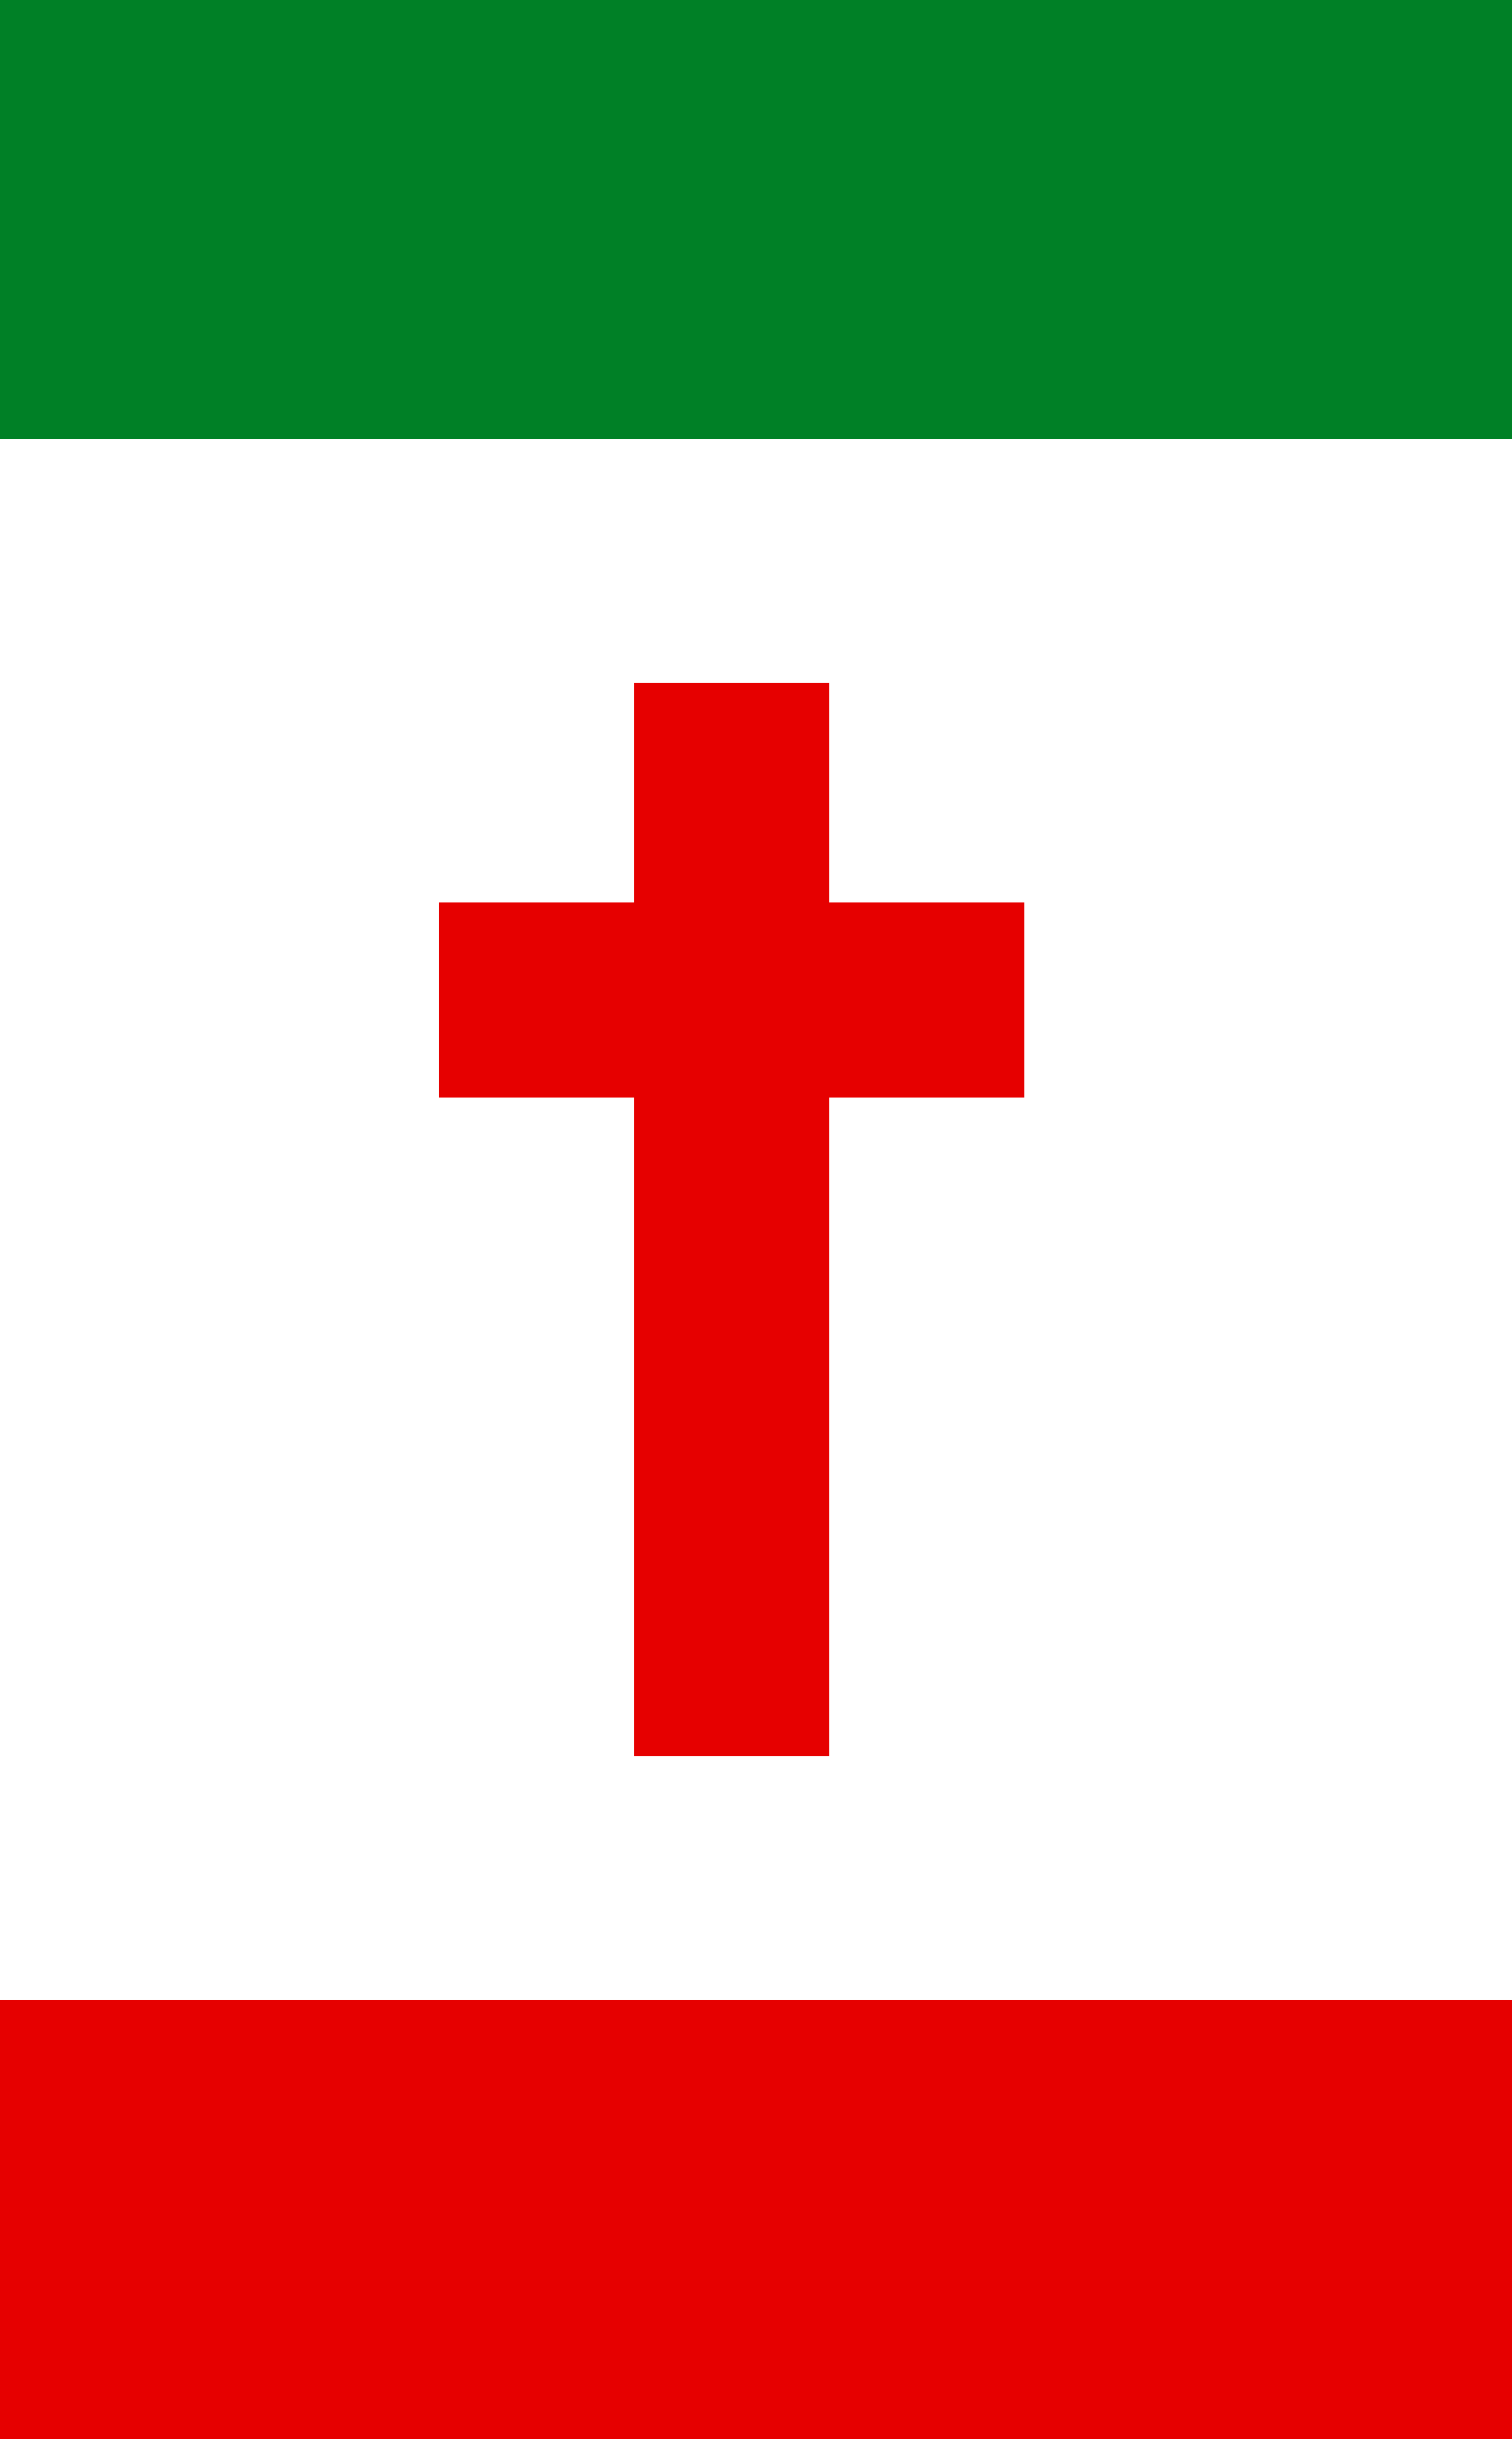
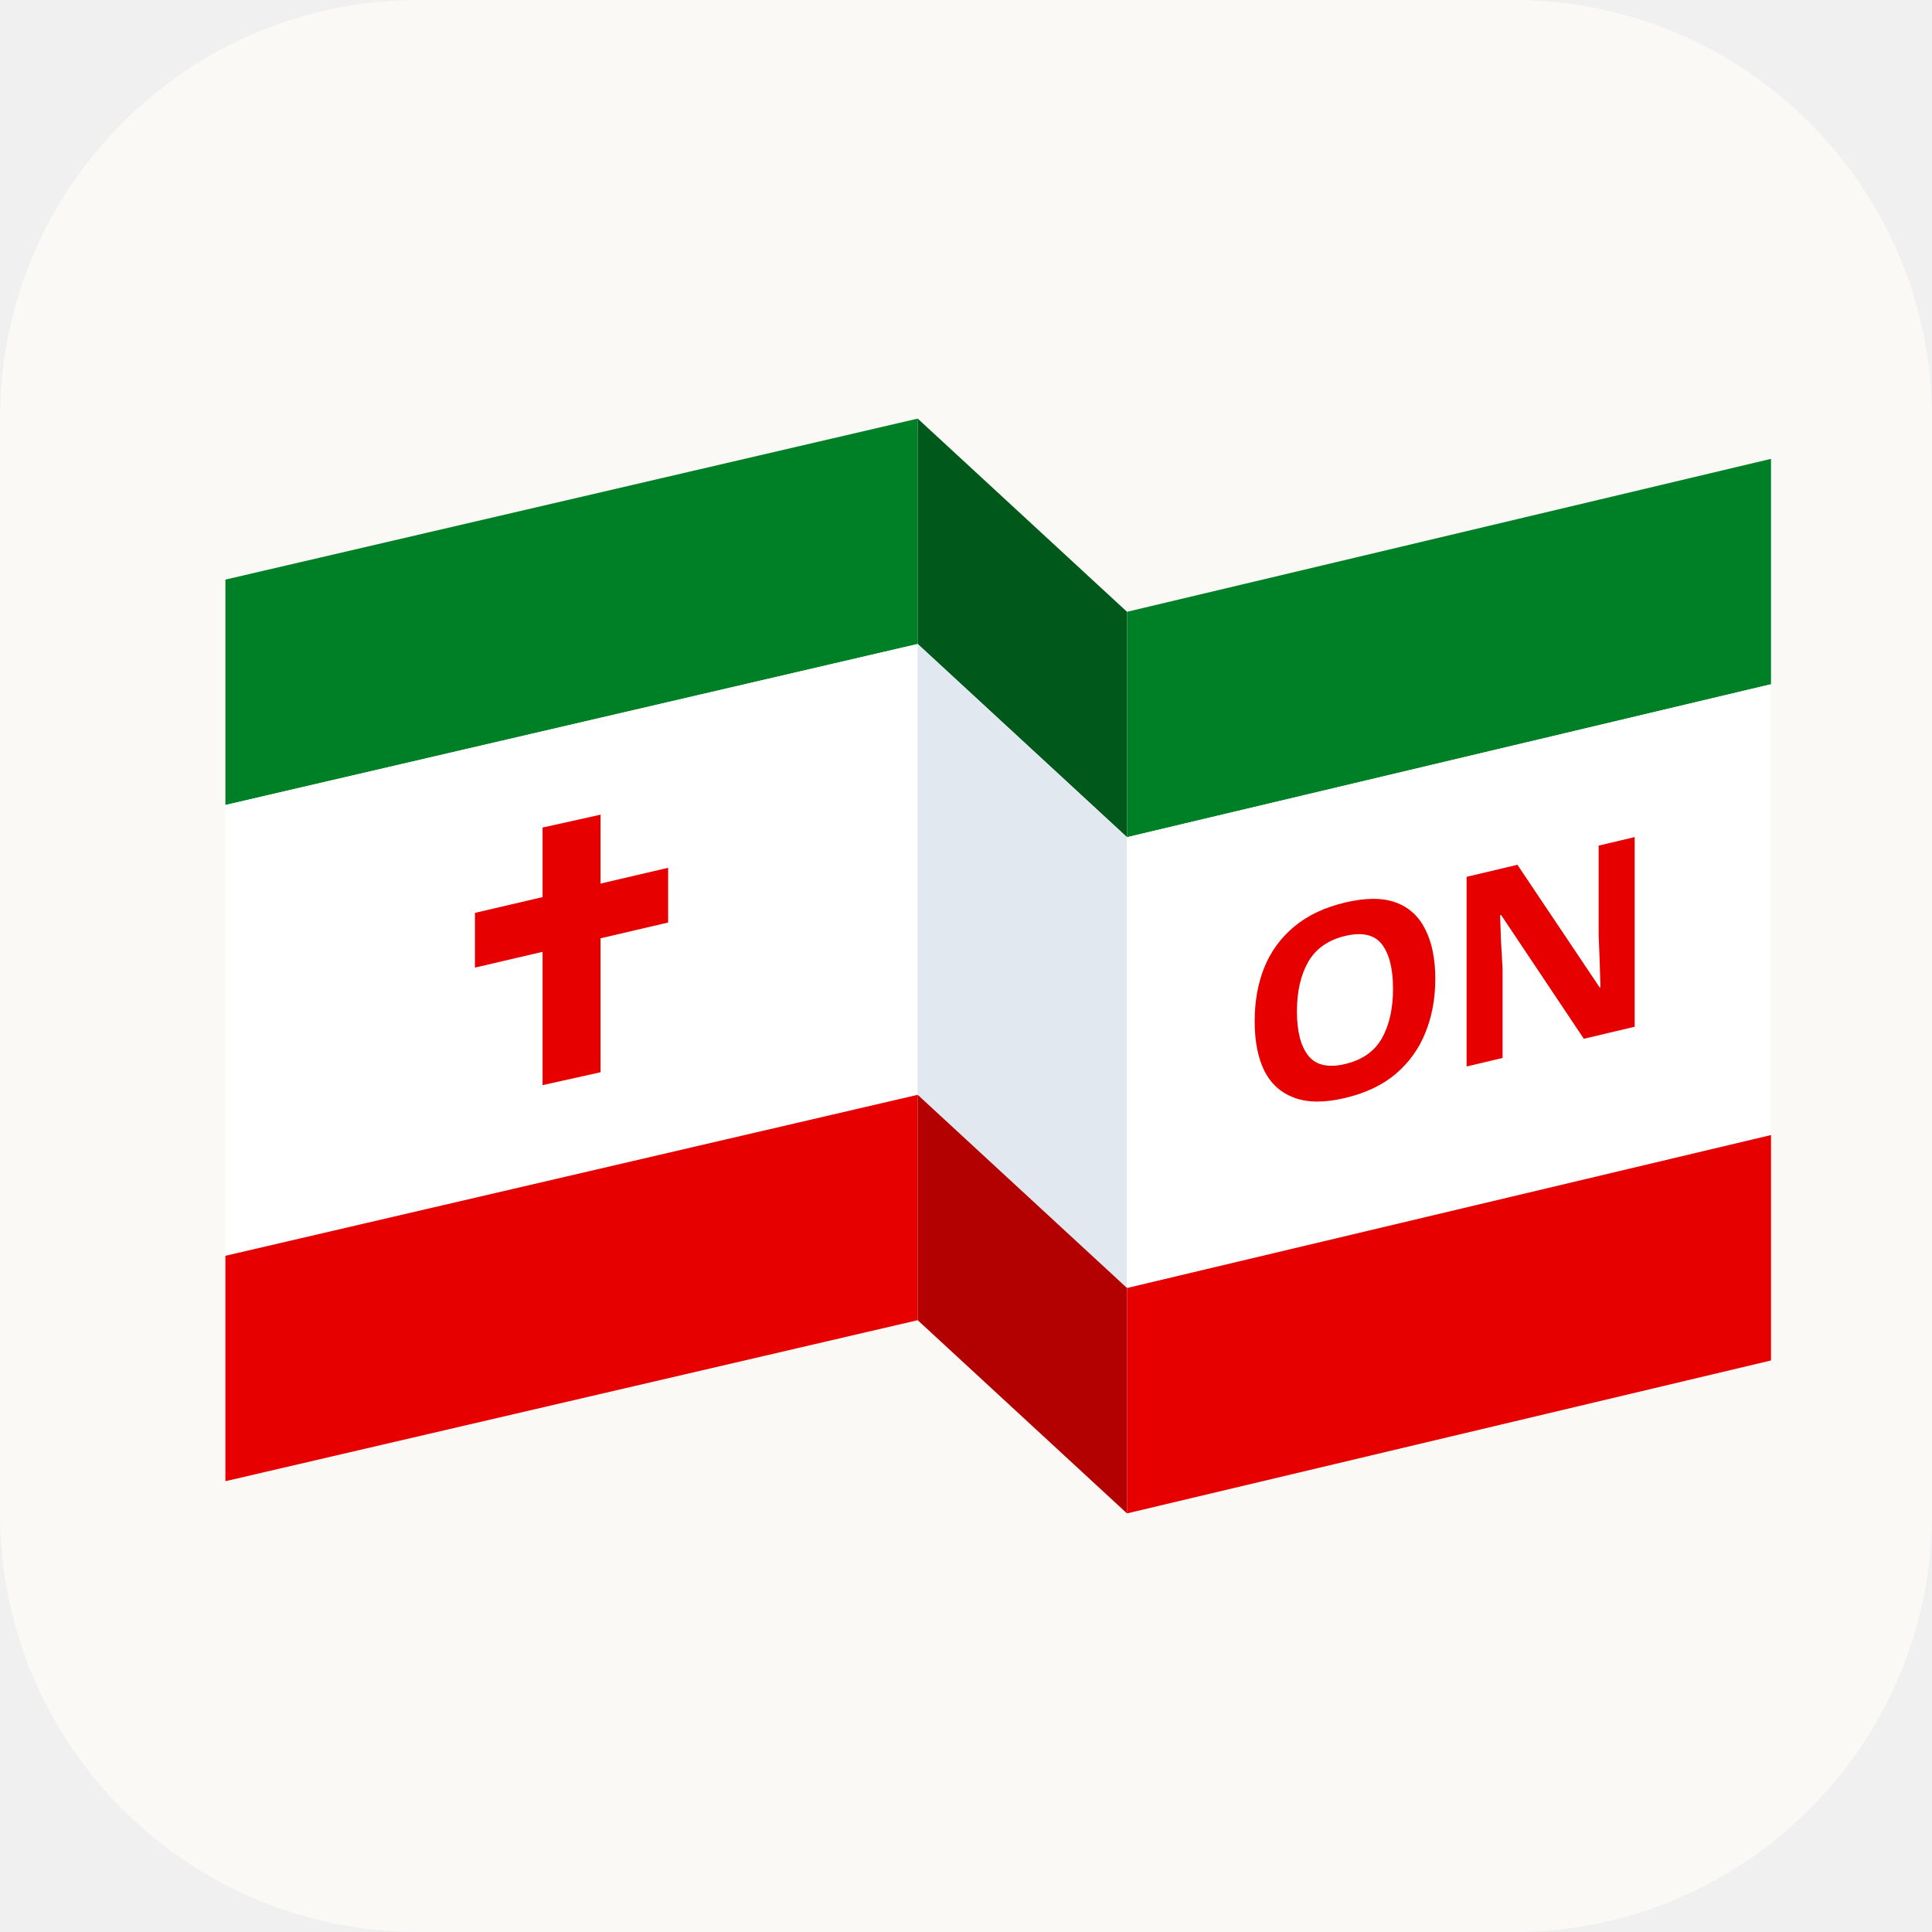
- <svg xmlns="http://www.w3.org/2000/svg" viewBox="0 0 62 100" width="62" height="100">
-   <rect x="0" y="0" width="62" height="18" fill="#008026" />
-   <rect x="0" y="18" width="62" height="64" fill="#FFFFFF" />
-   <rect x="0" y="82" width="62" height="18" fill="#E60000" />
-   <rect x="26" y="28" width="8" height="44" fill="#E60000" />
-   <rect x="18" y="37" width="24" height="8" fill="#E60000" />
+ <svg xmlns="http://www.w3.org/2000/svg" id="svg-03" viewBox="0 0 120 120" width="90" height="90">
+   <rect width="120" height="120" rx="26" fill="#FAF9F6" />
+   <g transform="translate(2, 12)">
+     <polygon points="12,24 55,14 55,28 12,38" fill="#008026" />
+     <polygon points="12,38 55,28 55,56 12,66" fill="#FFFFFF" />
+     <polygon points="12,66 55,56 55,70 12,80" fill="#E60000" />
+     <polygon points="31.7,39.4 35.3,38.6 35.3,54.6 31.7,55.4" fill="#E60000" />
+     <polygon points="27.5,44.7 39.5,41.9 39.5,45.3 27.5,48.1" fill="#E60000" />
+     <polygon points="55,14 68,26 68,40 55,28" fill="#00591A" />
+     <polygon points="55,28 68,40 68,68 55,56" fill="#E2E8F0" />
+     <polygon points="55,56 68,68 68,82 55,70" fill="#B30000" />
+     <polygon points="68,26 108,16.5 108,30.5 68,40" fill="#008026" />
+     <polygon points="68,40 108,30.5 108,58.5 68,68" fill="#FFFFFF" />
+     <polygon points="68,68 108,58.5 108,72.5 68,82" fill="#E60000" />
+     <g transform="translate(88, 54.5) skewY(-13.3)">
+       <text x="0" y="0" text-anchor="middle" font-family="'Outfit', sans-serif" font-weight="900" font-size="16.5" letter-spacing="-0.5" fill="#E60000">ON</text>
+     </g>
+   </g>
</svg>
